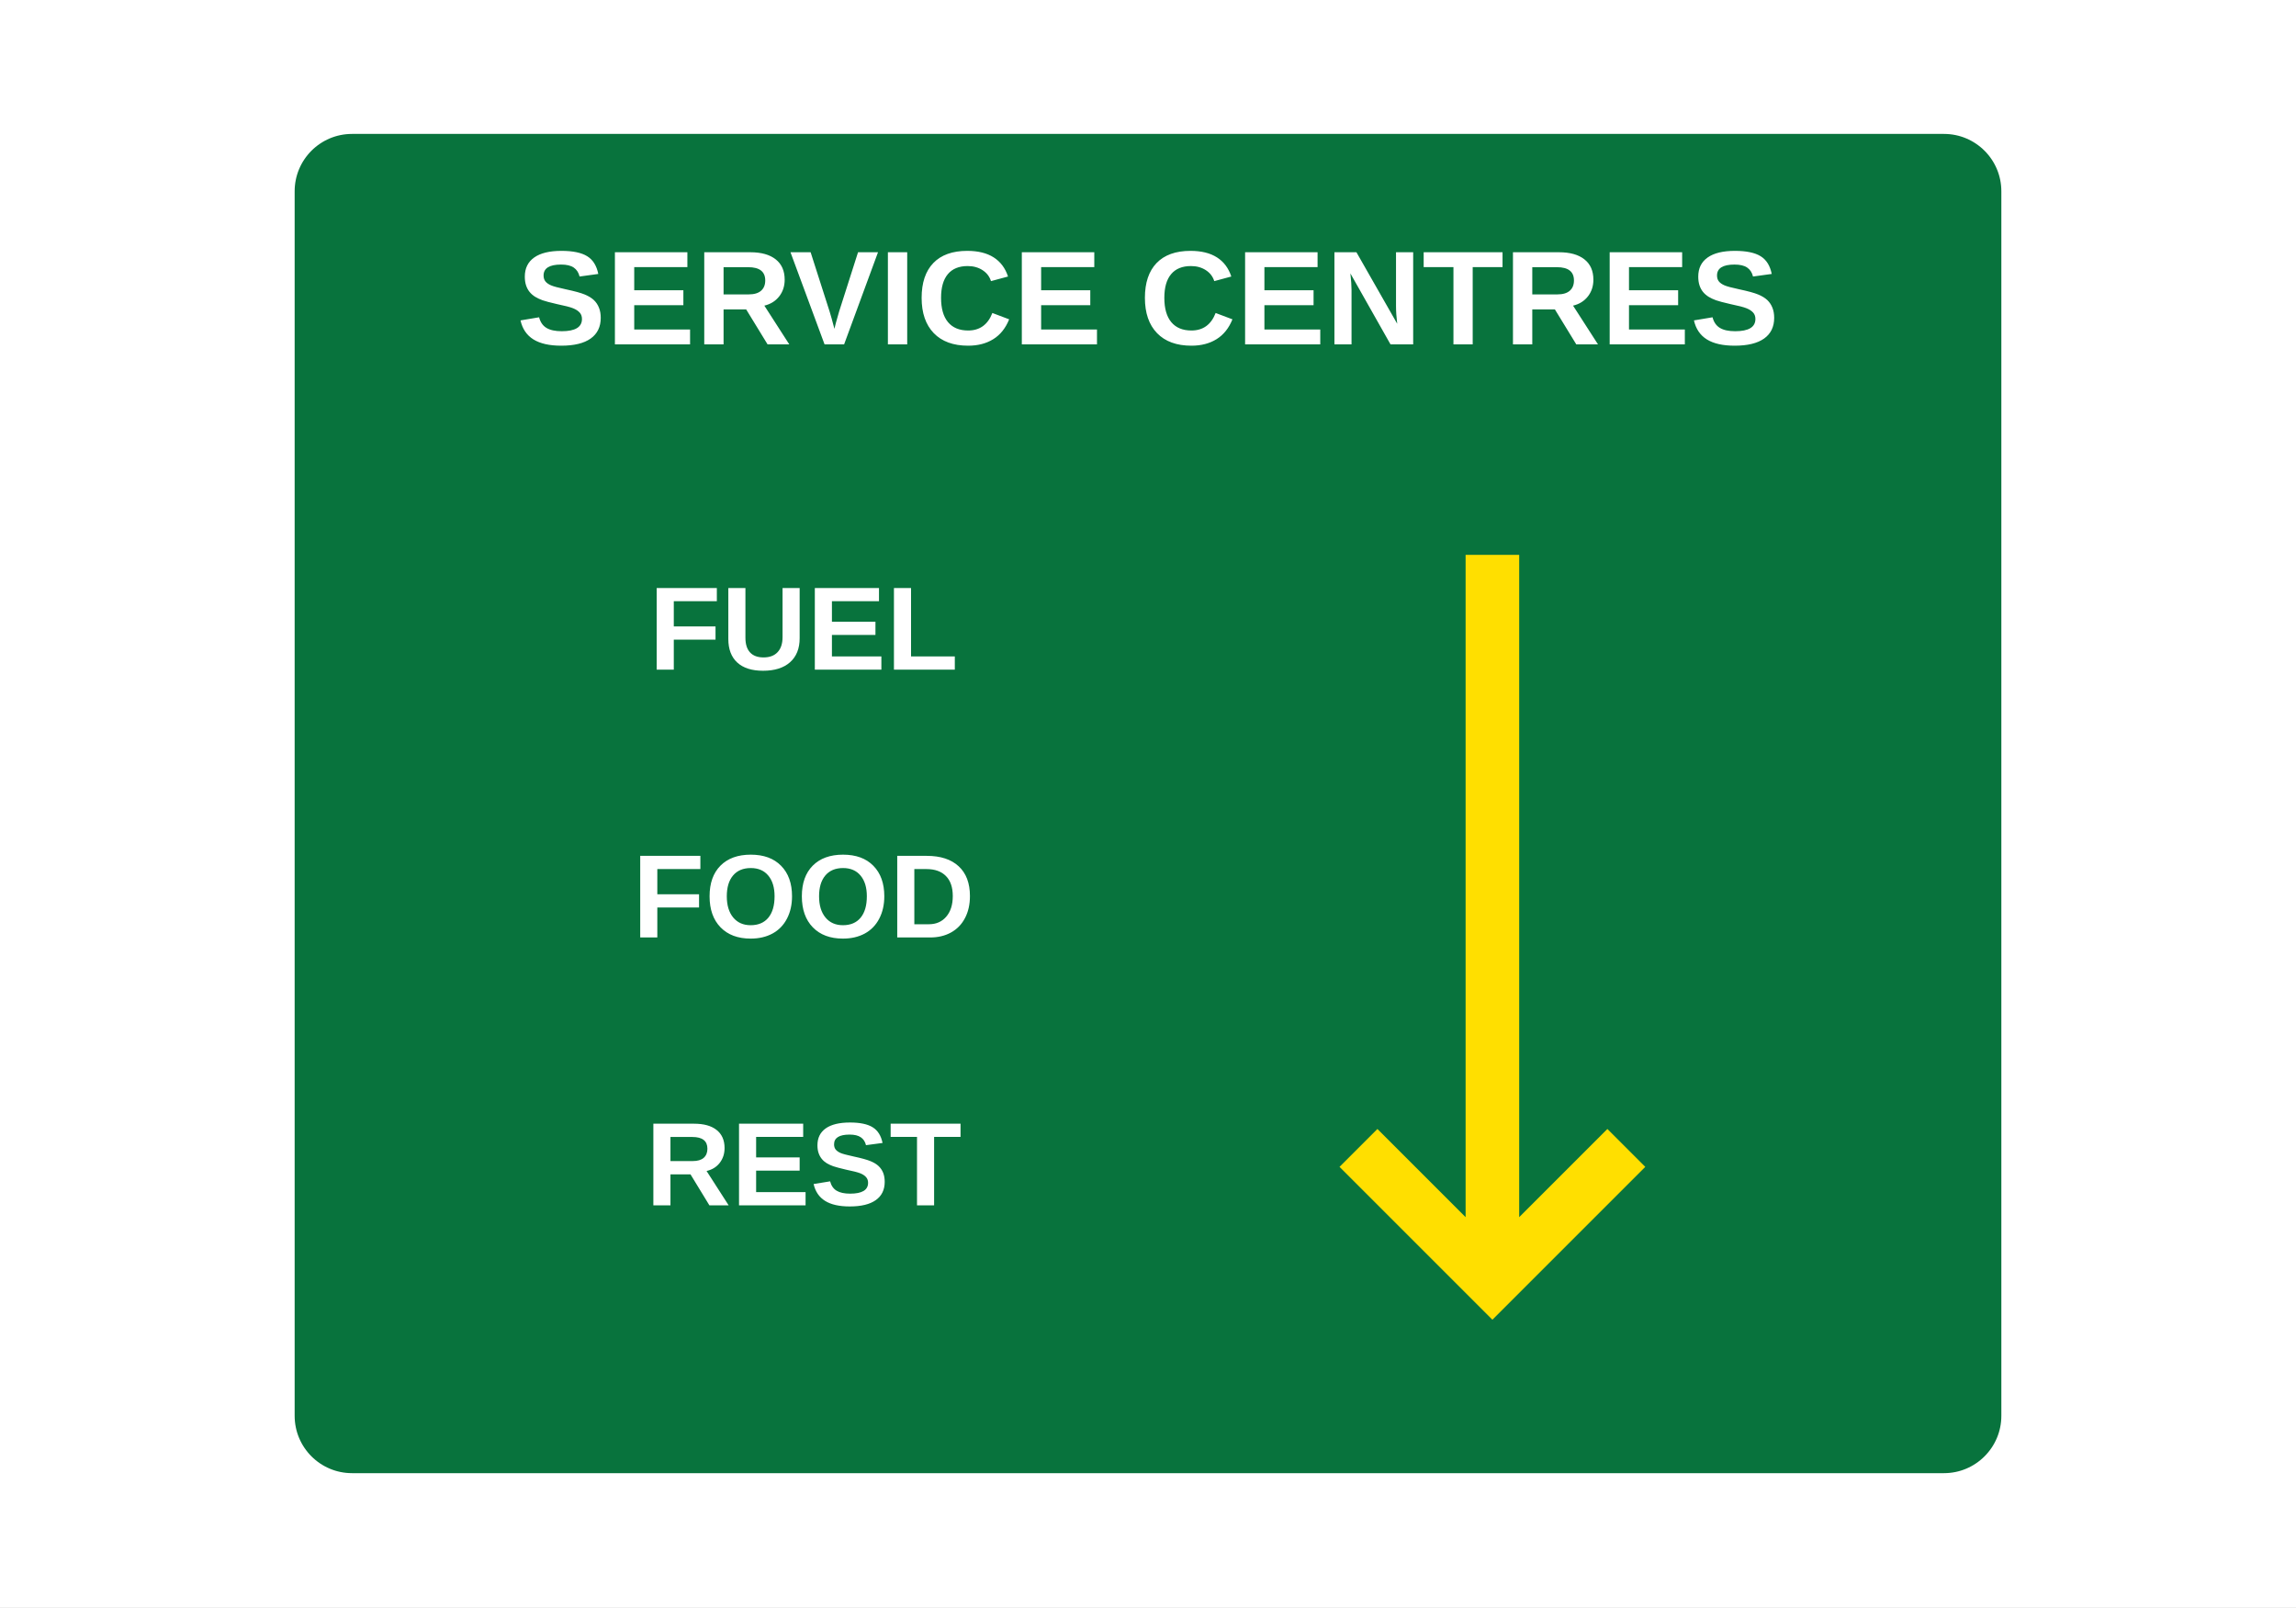
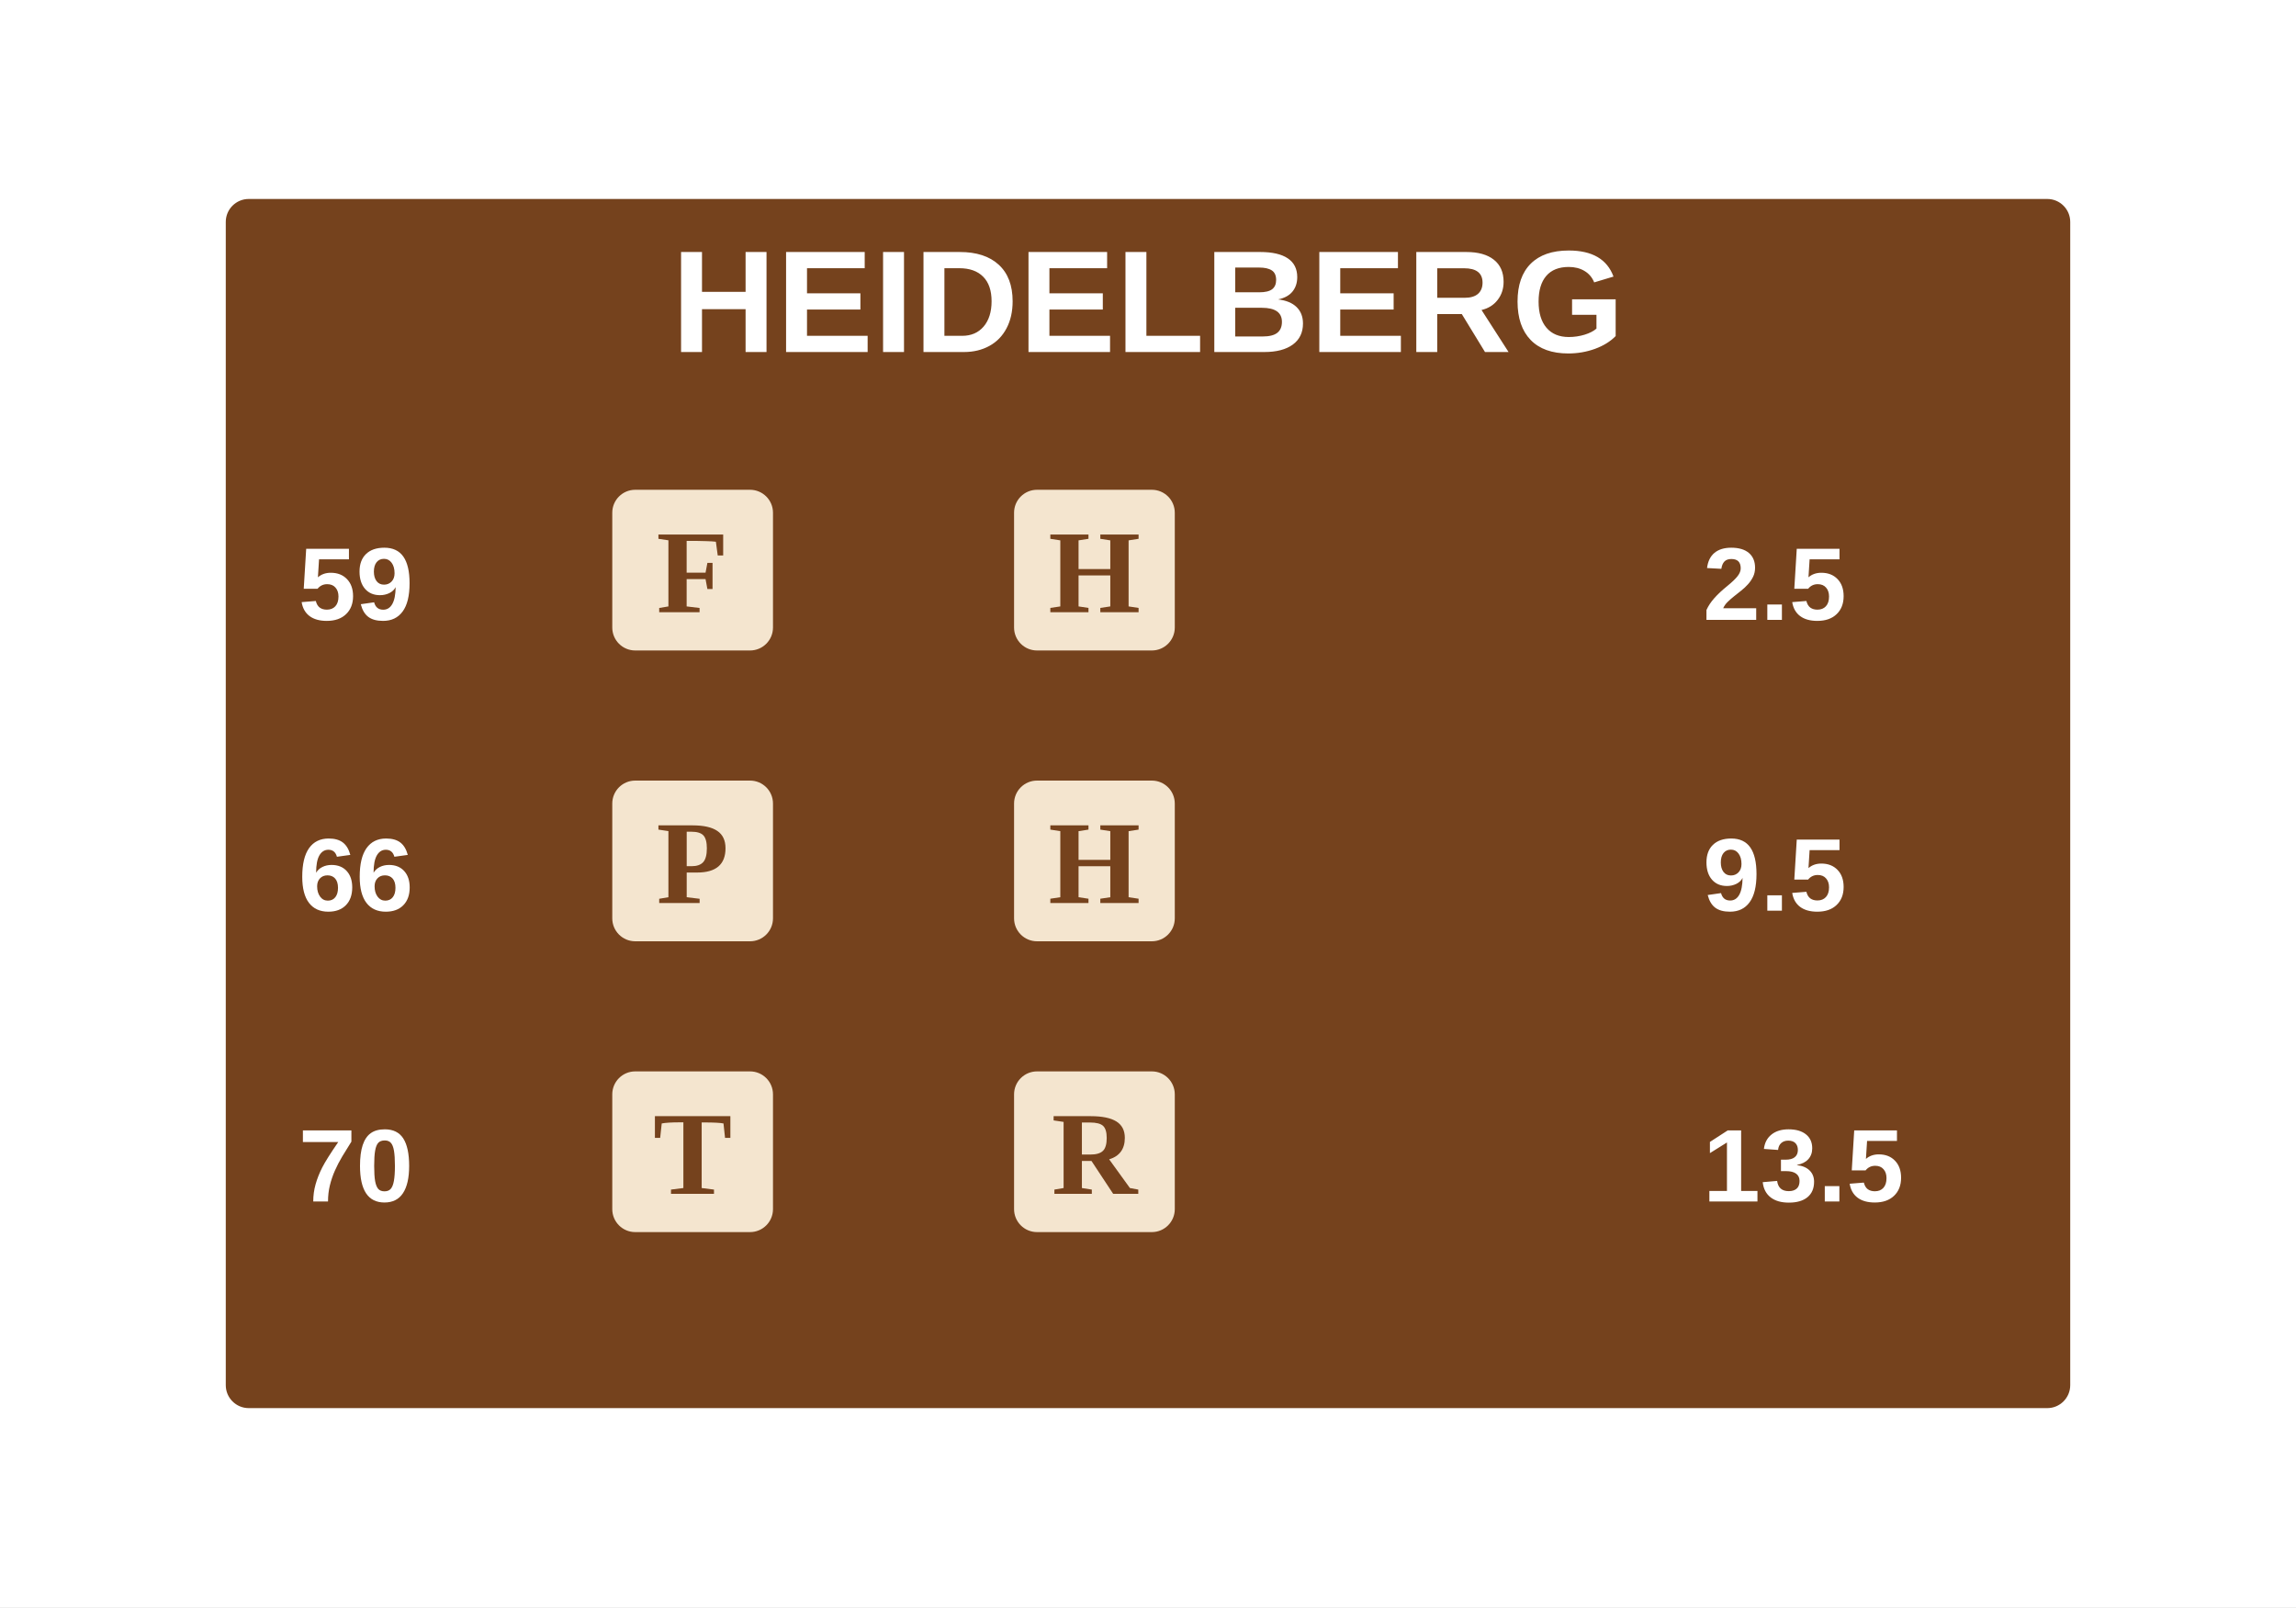
- <svg xmlns="http://www.w3.org/2000/svg" viewBox="0 0 600 420" role="img">
+ <svg xmlns="http://www.w3.org/2000/svg" viewBox="0 0 600 420" role="img" aria-label="Brown tourism and service direction sign">
  <rect width="600" height="420" fill="#fff" />
-   <rect x="72" y="30" width="456" height="360" rx="20" fill="#08733d" stroke="#fff" stroke-width="10" />
-   <text x="300" y="90" text-anchor="middle" font-family="Arial,sans-serif" font-size="35" font-weight="800" fill="#fff">SERVICE CENTRES</text>
-   <text x="210" y="175" text-anchor="middle" font-family="Arial,sans-serif" font-size="31" font-weight="800" fill="#fff">FUEL</text>
-   <text x="210" y="245" text-anchor="middle" font-family="Arial,sans-serif" font-size="31" font-weight="800" fill="#fff">FOOD</text>
-   <text x="210" y="315" text-anchor="middle" font-family="Arial,sans-serif" font-size="31" font-weight="800" fill="#fff">REST</text>
-   <path d="M390 145v190m-35-35 35 35 35-35" stroke="#ffdf00" stroke-width="14" fill="none" />
+   <rect x="55" y="48" width="490" height="324" rx="10" fill="#75421d" stroke="#fff" stroke-width="8" />
+   <text x="300" y="92" text-anchor="middle" font-family="Arial,sans-serif" font-size="38" font-weight="900" fill="#fff">HEIDELBERG</text>
+   <g font-family="Arial,sans-serif" font-size="27" font-weight="800" fill="#fff">
+     <text x="78" y="162">59</text>
+     <text x="78" y="238">66</text>
+     <text x="78" y="314">70</text>
+     <text x="445" y="162">2.5</text>
+     <text x="445" y="238">9.5</text>
+     <text x="445" y="314">13.5</text>
+   </g>
+   <g fill="#f4e5cf">
+     <rect x="160" y="128" width="42" height="42" rx="6" />
+     <rect x="265" y="128" width="42" height="42" rx="6" />
+     <rect x="160" y="204" width="42" height="42" rx="6" />
+     <rect x="265" y="204" width="42" height="42" rx="6" />
+     <rect x="160" y="280" width="42" height="42" rx="6" />
+     <rect x="265" y="280" width="42" height="42" rx="6" />
+   </g>
+   <g fill="#75421d" font-size="31" font-weight="900" text-anchor="middle">
+     <text x="181" y="160">F</text>
+     <text x="286" y="160">H</text>
+     <text x="181" y="236">P</text>
+     <text x="286" y="236">H</text>
+     <text x="181" y="312">T</text>
+     <text x="286" y="312">R</text>
+   </g>
</svg>
